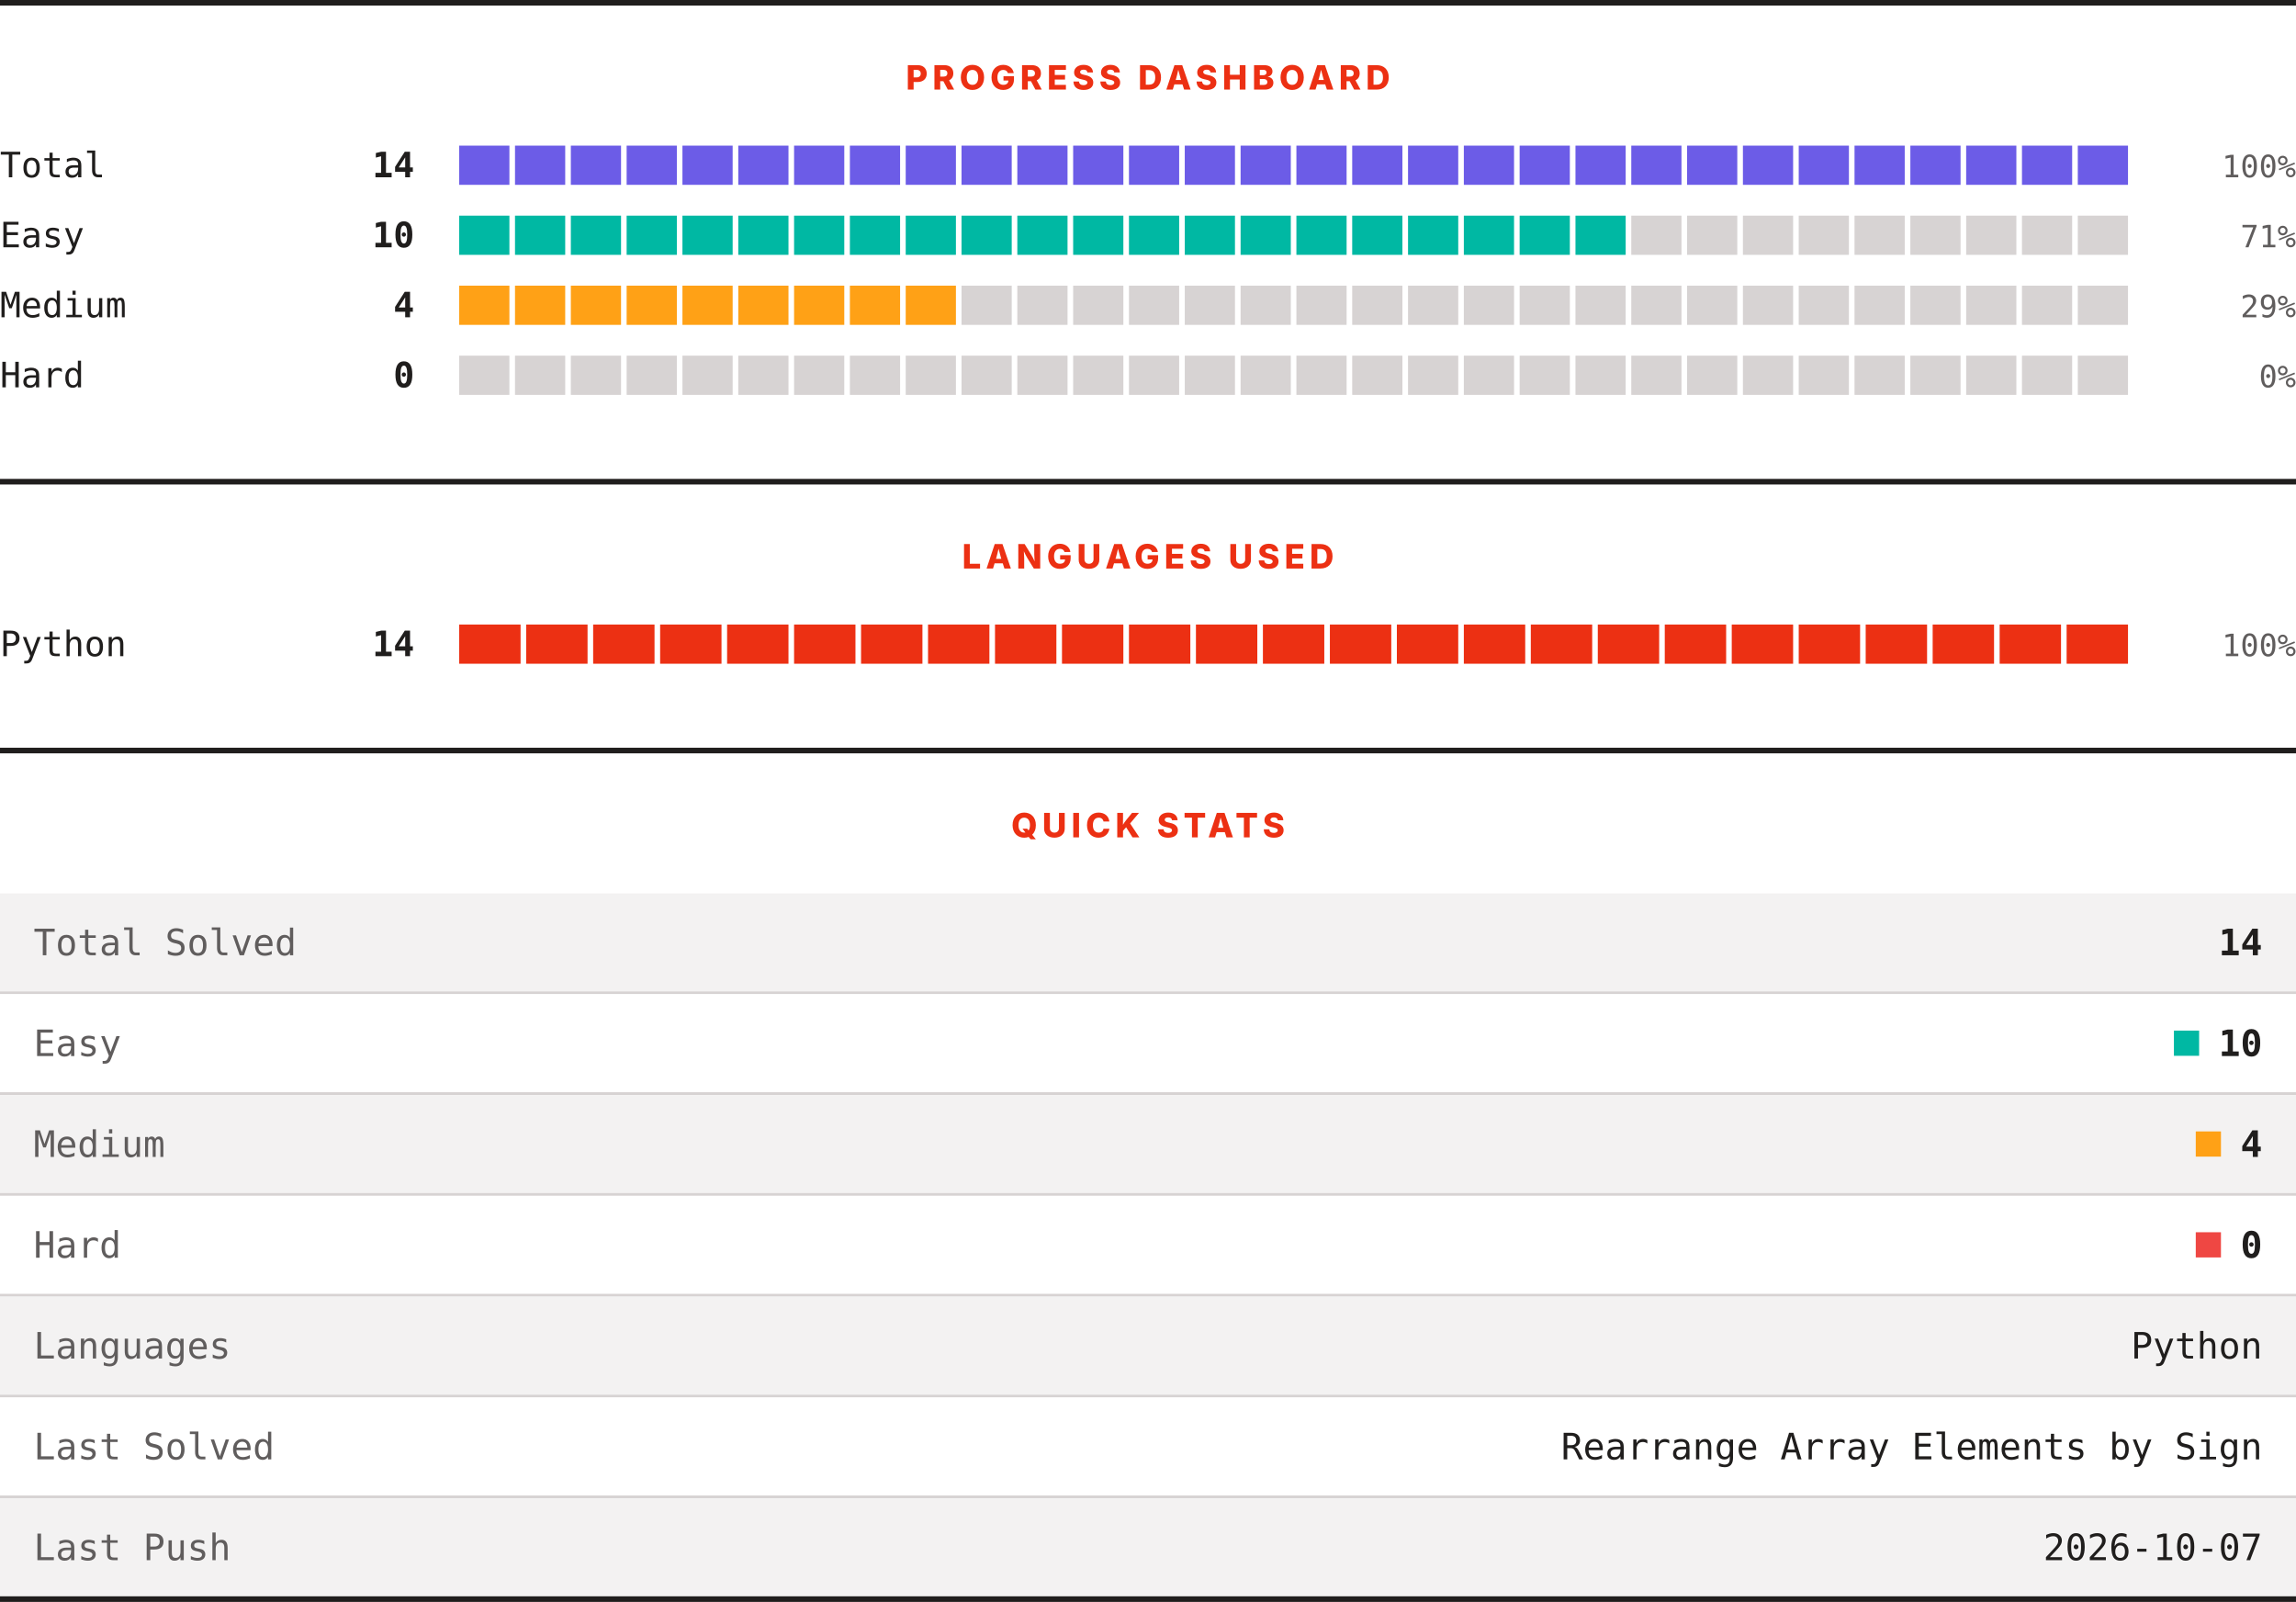
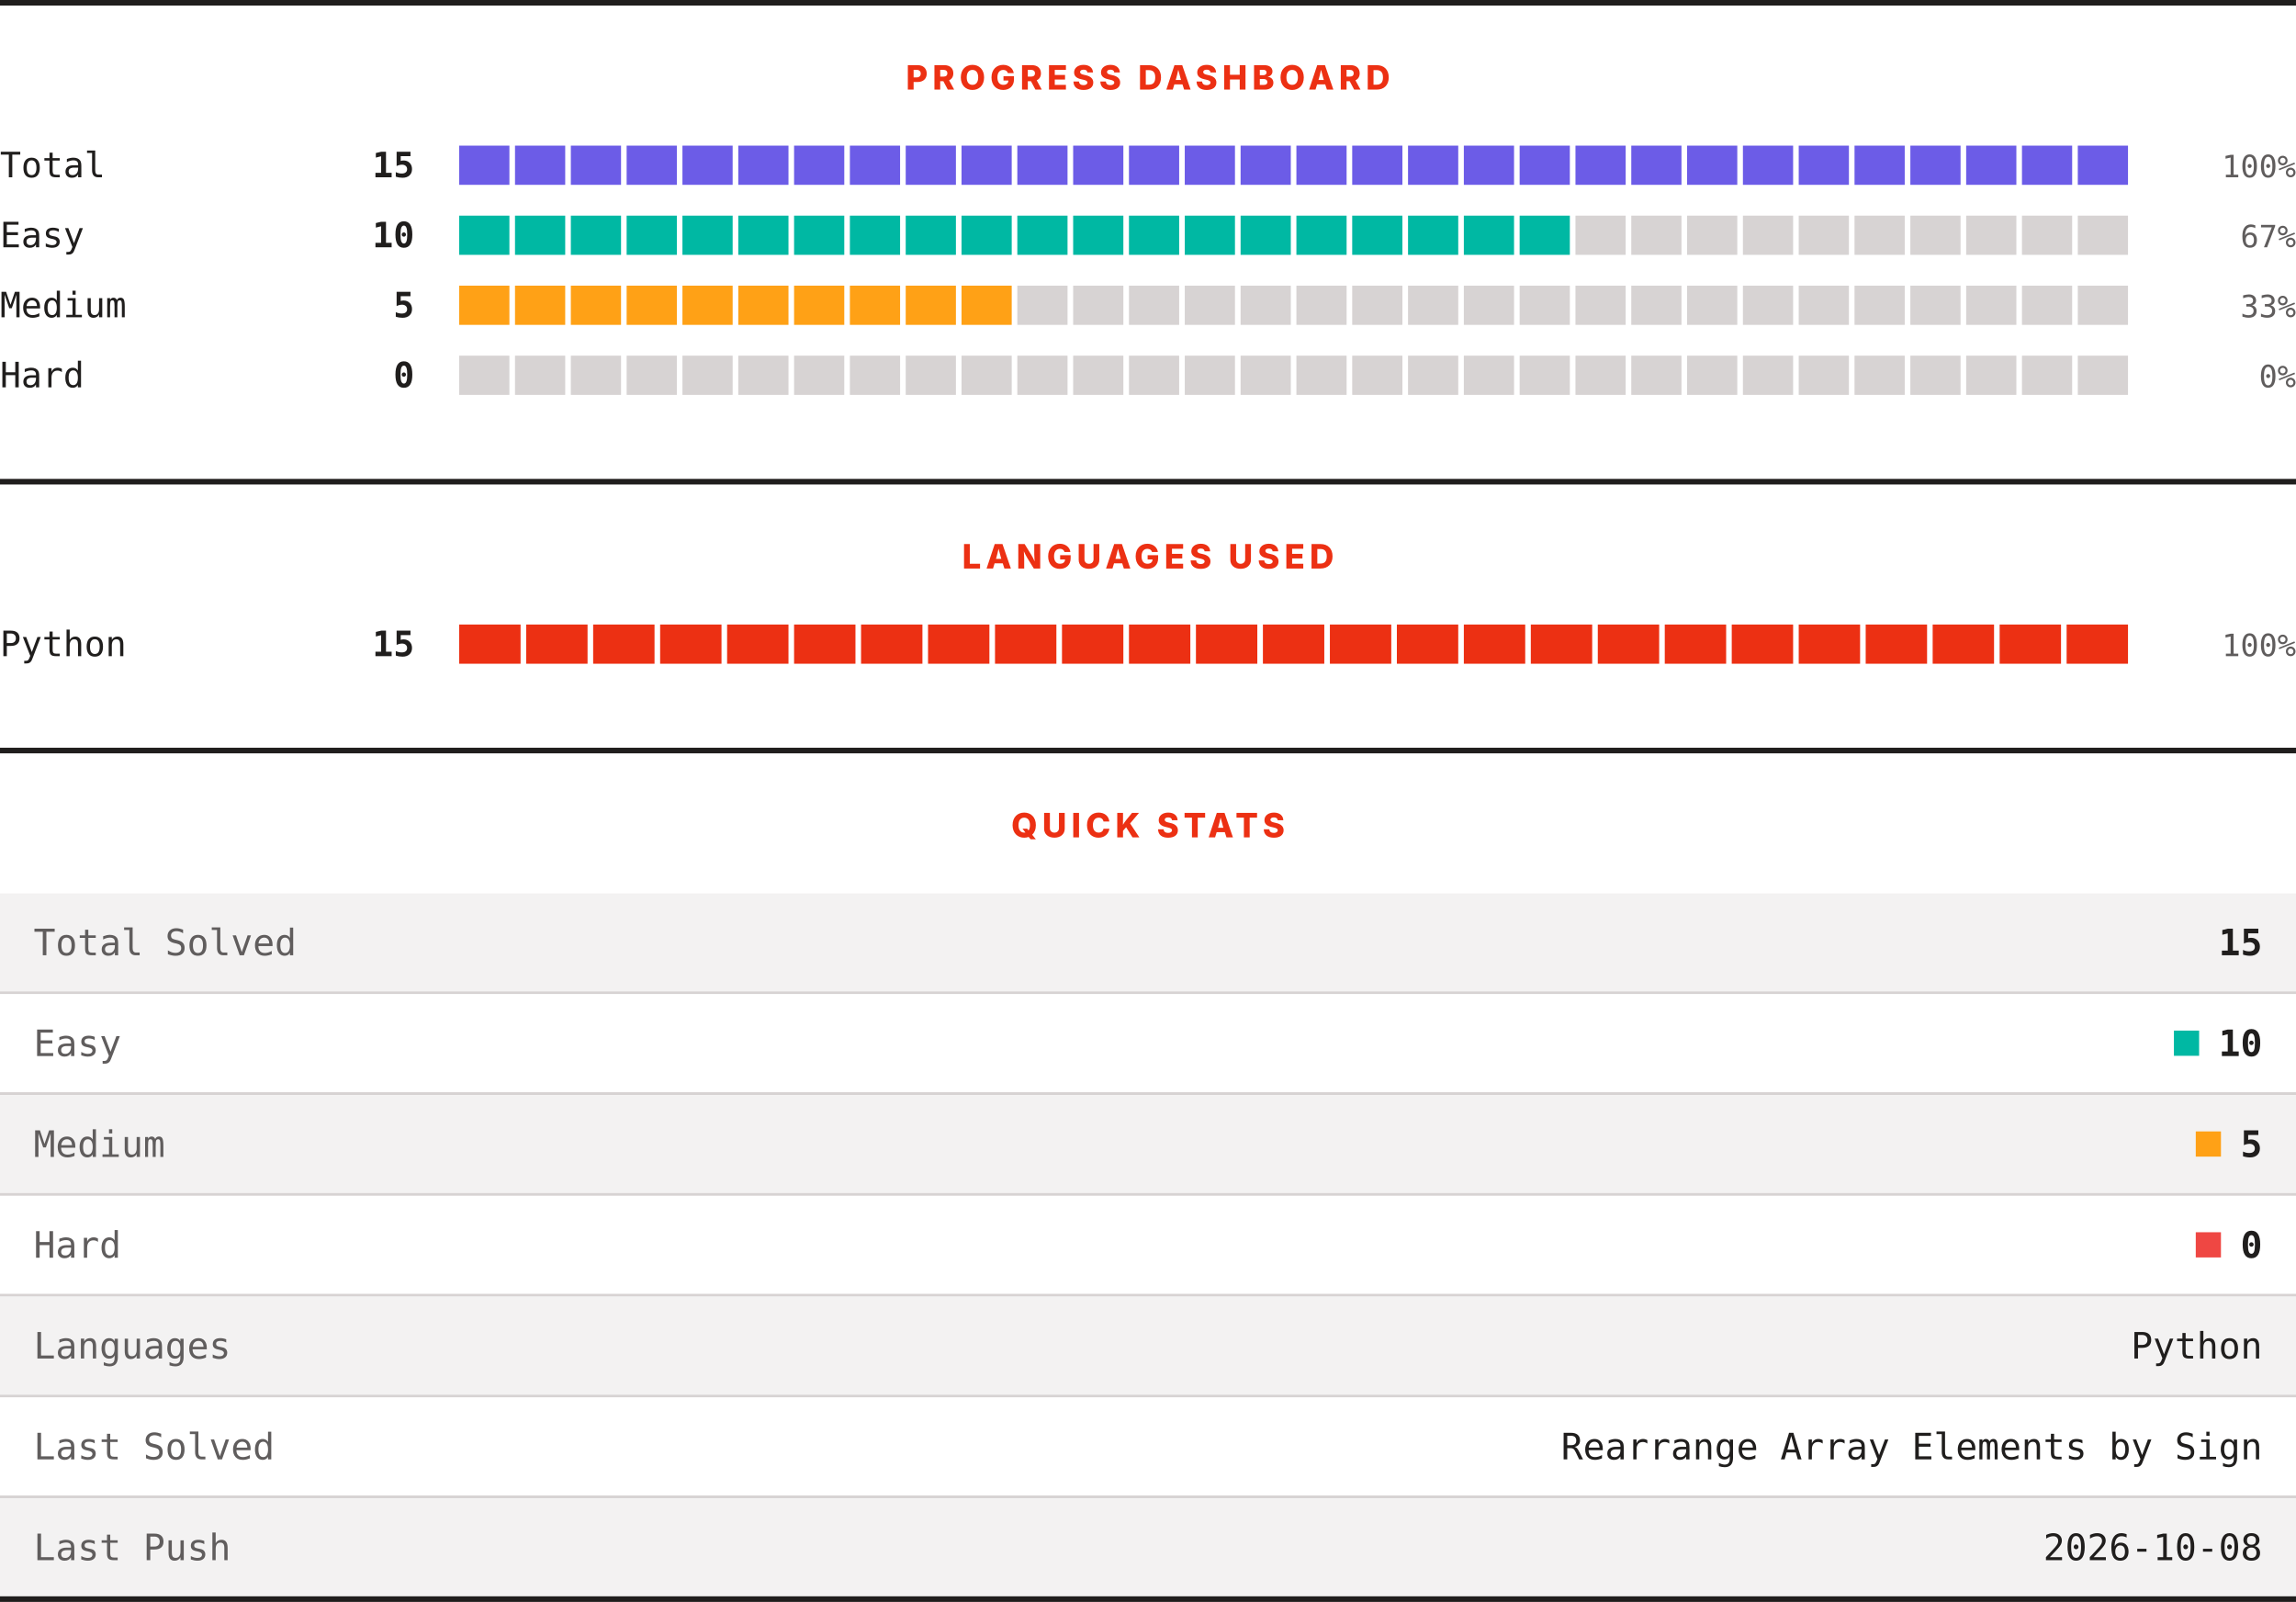
<svg xmlns="http://www.w3.org/2000/svg" width="820" height="572" viewBox="0 0 820 572" role="img" aria-label="LeetCode progress, languages and quick stats">
  <rect width="820" height="572" fill="#ffffff" />
  <rect x="0" y="0" width="820" height="2" fill="#201e1d" />
  <text x="410" y="32" text-anchor="middle" font-family="Archivo, system-ui, -apple-system, Segoe UI, sans-serif" font-size="12" font-weight="800" letter-spacing="1.68" fill="#ec3013">PROGRESS DASHBOARD</text>
  <text x="0" y="63.3" font-family="ui-monospace, SFMono-Regular, Menlo, Consolas, monospace" font-size="12.5" fill="#201e1d">Total</text>
-   <text x="148" y="63.3" text-anchor="end" font-family="ui-monospace, SFMono-Regular, Menlo, Consolas, monospace" font-size="12.5" font-weight="700" fill="#201e1d">14</text>
+   <text x="148" y="63.3" text-anchor="end" font-family="ui-monospace, SFMono-Regular, Menlo, Consolas, monospace" font-size="12.5" font-weight="700" fill="#201e1d">15</text>
  <rect x="164.00" y="52" width="17.93" height="14" fill="#6c5ce7" />
  <rect x="183.93" y="52" width="17.93" height="14" fill="#6c5ce7" />
  <rect x="203.87" y="52" width="17.93" height="14" fill="#6c5ce7" />
  <rect x="223.80" y="52" width="17.93" height="14" fill="#6c5ce7" />
  <rect x="243.73" y="52" width="17.93" height="14" fill="#6c5ce7" />
  <rect x="263.67" y="52" width="17.93" height="14" fill="#6c5ce7" />
  <rect x="283.60" y="52" width="17.93" height="14" fill="#6c5ce7" />
  <rect x="303.53" y="52" width="17.93" height="14" fill="#6c5ce7" />
  <rect x="323.47" y="52" width="17.93" height="14" fill="#6c5ce7" />
  <rect x="343.40" y="52" width="17.93" height="14" fill="#6c5ce7" />
  <rect x="363.33" y="52" width="17.93" height="14" fill="#6c5ce7" />
  <rect x="383.27" y="52" width="17.93" height="14" fill="#6c5ce7" />
  <rect x="403.20" y="52" width="17.93" height="14" fill="#6c5ce7" />
  <rect x="423.13" y="52" width="17.93" height="14" fill="#6c5ce7" />
  <rect x="443.07" y="52" width="17.93" height="14" fill="#6c5ce7" />
  <rect x="463.00" y="52" width="17.93" height="14" fill="#6c5ce7" />
  <rect x="482.93" y="52" width="17.93" height="14" fill="#6c5ce7" />
  <rect x="502.87" y="52" width="17.93" height="14" fill="#6c5ce7" />
  <rect x="522.80" y="52" width="17.93" height="14" fill="#6c5ce7" />
  <rect x="542.73" y="52" width="17.93" height="14" fill="#6c5ce7" />
  <rect x="562.67" y="52" width="17.93" height="14" fill="#6c5ce7" />
  <rect x="582.60" y="52" width="17.93" height="14" fill="#6c5ce7" />
  <rect x="602.53" y="52" width="17.93" height="14" fill="#6c5ce7" />
  <rect x="622.47" y="52" width="17.93" height="14" fill="#6c5ce7" />
  <rect x="642.40" y="52" width="17.93" height="14" fill="#6c5ce7" />
  <rect x="662.33" y="52" width="17.93" height="14" fill="#6c5ce7" />
  <rect x="682.27" y="52" width="17.93" height="14" fill="#6c5ce7" />
  <rect x="702.20" y="52" width="17.93" height="14" fill="#6c5ce7" />
  <rect x="722.13" y="52" width="17.93" height="14" fill="#6c5ce7" />
  <rect x="742.07" y="52" width="17.93" height="14" fill="#6c5ce7" />
  <text x="820" y="63.3" text-anchor="end" font-family="ui-monospace, SFMono-Regular, Menlo, Consolas, monospace" font-size="11" fill="#605d5d">100%</text>
  <text x="0" y="88.3" font-family="ui-monospace, SFMono-Regular, Menlo, Consolas, monospace" font-size="12.5" fill="#201e1d">Easy</text>
  <text x="148" y="88.3" text-anchor="end" font-family="ui-monospace, SFMono-Regular, Menlo, Consolas, monospace" font-size="12.5" font-weight="700" fill="#201e1d">10</text>
  <rect x="164.00" y="77" width="17.93" height="14" fill="#00b8a3" />
  <rect x="183.93" y="77" width="17.93" height="14" fill="#00b8a3" />
  <rect x="203.87" y="77" width="17.93" height="14" fill="#00b8a3" />
  <rect x="223.80" y="77" width="17.93" height="14" fill="#00b8a3" />
  <rect x="243.73" y="77" width="17.93" height="14" fill="#00b8a3" />
  <rect x="263.67" y="77" width="17.93" height="14" fill="#00b8a3" />
  <rect x="283.60" y="77" width="17.93" height="14" fill="#00b8a3" />
  <rect x="303.53" y="77" width="17.93" height="14" fill="#00b8a3" />
  <rect x="323.47" y="77" width="17.93" height="14" fill="#00b8a3" />
  <rect x="343.40" y="77" width="17.93" height="14" fill="#00b8a3" />
  <rect x="363.33" y="77" width="17.93" height="14" fill="#00b8a3" />
  <rect x="383.27" y="77" width="17.93" height="14" fill="#00b8a3" />
  <rect x="403.20" y="77" width="17.93" height="14" fill="#00b8a3" />
  <rect x="423.13" y="77" width="17.93" height="14" fill="#00b8a3" />
  <rect x="443.07" y="77" width="17.93" height="14" fill="#00b8a3" />
  <rect x="463.00" y="77" width="17.93" height="14" fill="#00b8a3" />
  <rect x="482.93" y="77" width="17.93" height="14" fill="#00b8a3" />
  <rect x="502.87" y="77" width="17.93" height="14" fill="#00b8a3" />
  <rect x="522.80" y="77" width="17.93" height="14" fill="#00b8a3" />
  <rect x="542.73" y="77" width="17.93" height="14" fill="#00b8a3" />
-   <rect x="562.67" y="77" width="17.93" height="14" fill="#00b8a3" />
+   <rect x="562.67" y="77" width="17.93" height="14" fill="#d7d3d3" />
  <rect x="582.60" y="77" width="17.93" height="14" fill="#d7d3d3" />
  <rect x="602.53" y="77" width="17.93" height="14" fill="#d7d3d3" />
  <rect x="622.47" y="77" width="17.93" height="14" fill="#d7d3d3" />
  <rect x="642.40" y="77" width="17.93" height="14" fill="#d7d3d3" />
  <rect x="662.33" y="77" width="17.93" height="14" fill="#d7d3d3" />
  <rect x="682.27" y="77" width="17.93" height="14" fill="#d7d3d3" />
  <rect x="702.20" y="77" width="17.93" height="14" fill="#d7d3d3" />
  <rect x="722.13" y="77" width="17.93" height="14" fill="#d7d3d3" />
  <rect x="742.07" y="77" width="17.93" height="14" fill="#d7d3d3" />
-   <text x="820" y="88.3" text-anchor="end" font-family="ui-monospace, SFMono-Regular, Menlo, Consolas, monospace" font-size="11" fill="#605d5d">71%</text>
+   <text x="820" y="88.3" text-anchor="end" font-family="ui-monospace, SFMono-Regular, Menlo, Consolas, monospace" font-size="11" fill="#605d5d">67%</text>
  <text x="0" y="113.3" font-family="ui-monospace, SFMono-Regular, Menlo, Consolas, monospace" font-size="12.5" fill="#201e1d">Medium</text>
-   <text x="148" y="113.3" text-anchor="end" font-family="ui-monospace, SFMono-Regular, Menlo, Consolas, monospace" font-size="12.5" font-weight="700" fill="#201e1d">4</text>
+   <text x="148" y="113.3" text-anchor="end" font-family="ui-monospace, SFMono-Regular, Menlo, Consolas, monospace" font-size="12.5" font-weight="700" fill="#201e1d">5</text>
  <rect x="164.00" y="102" width="17.93" height="14" fill="#ffa116" />
  <rect x="183.93" y="102" width="17.93" height="14" fill="#ffa116" />
  <rect x="203.87" y="102" width="17.93" height="14" fill="#ffa116" />
  <rect x="223.80" y="102" width="17.93" height="14" fill="#ffa116" />
  <rect x="243.73" y="102" width="17.93" height="14" fill="#ffa116" />
  <rect x="263.67" y="102" width="17.93" height="14" fill="#ffa116" />
  <rect x="283.60" y="102" width="17.93" height="14" fill="#ffa116" />
  <rect x="303.53" y="102" width="17.93" height="14" fill="#ffa116" />
  <rect x="323.47" y="102" width="17.93" height="14" fill="#ffa116" />
-   <rect x="343.40" y="102" width="17.93" height="14" fill="#d7d3d3" />
+   <rect x="343.40" y="102" width="17.93" height="14" fill="#ffa116" />
  <rect x="363.33" y="102" width="17.93" height="14" fill="#d7d3d3" />
  <rect x="383.27" y="102" width="17.93" height="14" fill="#d7d3d3" />
  <rect x="403.20" y="102" width="17.93" height="14" fill="#d7d3d3" />
  <rect x="423.13" y="102" width="17.93" height="14" fill="#d7d3d3" />
  <rect x="443.07" y="102" width="17.93" height="14" fill="#d7d3d3" />
  <rect x="463.00" y="102" width="17.93" height="14" fill="#d7d3d3" />
  <rect x="482.93" y="102" width="17.93" height="14" fill="#d7d3d3" />
  <rect x="502.87" y="102" width="17.93" height="14" fill="#d7d3d3" />
  <rect x="522.80" y="102" width="17.93" height="14" fill="#d7d3d3" />
  <rect x="542.73" y="102" width="17.93" height="14" fill="#d7d3d3" />
  <rect x="562.67" y="102" width="17.93" height="14" fill="#d7d3d3" />
  <rect x="582.60" y="102" width="17.93" height="14" fill="#d7d3d3" />
  <rect x="602.53" y="102" width="17.93" height="14" fill="#d7d3d3" />
  <rect x="622.47" y="102" width="17.93" height="14" fill="#d7d3d3" />
  <rect x="642.40" y="102" width="17.93" height="14" fill="#d7d3d3" />
  <rect x="662.33" y="102" width="17.93" height="14" fill="#d7d3d3" />
  <rect x="682.27" y="102" width="17.93" height="14" fill="#d7d3d3" />
  <rect x="702.20" y="102" width="17.93" height="14" fill="#d7d3d3" />
  <rect x="722.13" y="102" width="17.93" height="14" fill="#d7d3d3" />
  <rect x="742.07" y="102" width="17.93" height="14" fill="#d7d3d3" />
-   <text x="820" y="113.3" text-anchor="end" font-family="ui-monospace, SFMono-Regular, Menlo, Consolas, monospace" font-size="11" fill="#605d5d">29%</text>
+   <text x="820" y="113.3" text-anchor="end" font-family="ui-monospace, SFMono-Regular, Menlo, Consolas, monospace" font-size="11" fill="#605d5d">33%</text>
  <text x="0" y="138.3" font-family="ui-monospace, SFMono-Regular, Menlo, Consolas, monospace" font-size="12.5" fill="#201e1d">Hard</text>
  <text x="148" y="138.3" text-anchor="end" font-family="ui-monospace, SFMono-Regular, Menlo, Consolas, monospace" font-size="12.5" font-weight="700" fill="#201e1d">0</text>
  <rect x="164.00" y="127" width="17.93" height="14" fill="#d7d3d3" />
  <rect x="183.93" y="127" width="17.93" height="14" fill="#d7d3d3" />
  <rect x="203.87" y="127" width="17.93" height="14" fill="#d7d3d3" />
  <rect x="223.80" y="127" width="17.93" height="14" fill="#d7d3d3" />
  <rect x="243.73" y="127" width="17.93" height="14" fill="#d7d3d3" />
  <rect x="263.67" y="127" width="17.93" height="14" fill="#d7d3d3" />
  <rect x="283.60" y="127" width="17.93" height="14" fill="#d7d3d3" />
  <rect x="303.53" y="127" width="17.93" height="14" fill="#d7d3d3" />
  <rect x="323.47" y="127" width="17.93" height="14" fill="#d7d3d3" />
  <rect x="343.40" y="127" width="17.93" height="14" fill="#d7d3d3" />
  <rect x="363.33" y="127" width="17.93" height="14" fill="#d7d3d3" />
  <rect x="383.27" y="127" width="17.93" height="14" fill="#d7d3d3" />
  <rect x="403.20" y="127" width="17.93" height="14" fill="#d7d3d3" />
  <rect x="423.13" y="127" width="17.93" height="14" fill="#d7d3d3" />
  <rect x="443.07" y="127" width="17.93" height="14" fill="#d7d3d3" />
  <rect x="463.00" y="127" width="17.93" height="14" fill="#d7d3d3" />
  <rect x="482.93" y="127" width="17.93" height="14" fill="#d7d3d3" />
  <rect x="502.87" y="127" width="17.93" height="14" fill="#d7d3d3" />
  <rect x="522.80" y="127" width="17.93" height="14" fill="#d7d3d3" />
  <rect x="542.73" y="127" width="17.93" height="14" fill="#d7d3d3" />
  <rect x="562.67" y="127" width="17.93" height="14" fill="#d7d3d3" />
  <rect x="582.60" y="127" width="17.93" height="14" fill="#d7d3d3" />
  <rect x="602.53" y="127" width="17.93" height="14" fill="#d7d3d3" />
  <rect x="622.47" y="127" width="17.93" height="14" fill="#d7d3d3" />
  <rect x="642.40" y="127" width="17.93" height="14" fill="#d7d3d3" />
  <rect x="662.33" y="127" width="17.93" height="14" fill="#d7d3d3" />
  <rect x="682.27" y="127" width="17.93" height="14" fill="#d7d3d3" />
  <rect x="702.20" y="127" width="17.93" height="14" fill="#d7d3d3" />
  <rect x="722.13" y="127" width="17.93" height="14" fill="#d7d3d3" />
  <rect x="742.07" y="127" width="17.93" height="14" fill="#d7d3d3" />
  <text x="820" y="138.3" text-anchor="end" font-family="ui-monospace, SFMono-Regular, Menlo, Consolas, monospace" font-size="11" fill="#605d5d">0%</text>
  <rect x="0" y="171" width="820" height="2" fill="#201e1d" />
  <text x="410" y="203" text-anchor="middle" font-family="Archivo, system-ui, -apple-system, Segoe UI, sans-serif" font-size="12" font-weight="800" letter-spacing="1.68" fill="#ec3013">LANGUAGES USED</text>
  <text x="0" y="234.3" font-family="ui-monospace, SFMono-Regular, Menlo, Consolas, monospace" font-size="12.5" fill="#201e1d">Python</text>
-   <text x="148" y="234.3" text-anchor="end" font-family="ui-monospace, SFMono-Regular, Menlo, Consolas, monospace" font-size="12.5" font-weight="700" fill="#201e1d">14</text>
+   <text x="148" y="234.3" text-anchor="end" font-family="ui-monospace, SFMono-Regular, Menlo, Consolas, monospace" font-size="12.5" font-weight="700" fill="#201e1d">15</text>
  <rect x="164.00" y="223" width="21.92" height="14" fill="#ec3013" />
  <rect x="187.92" y="223" width="21.92" height="14" fill="#ec3013" />
  <rect x="211.84" y="223" width="21.92" height="14" fill="#ec3013" />
  <rect x="235.76" y="223" width="21.92" height="14" fill="#ec3013" />
  <rect x="259.68" y="223" width="21.92" height="14" fill="#ec3013" />
  <rect x="283.60" y="223" width="21.92" height="14" fill="#ec3013" />
  <rect x="307.52" y="223" width="21.92" height="14" fill="#ec3013" />
  <rect x="331.44" y="223" width="21.92" height="14" fill="#ec3013" />
  <rect x="355.36" y="223" width="21.92" height="14" fill="#ec3013" />
  <rect x="379.28" y="223" width="21.92" height="14" fill="#ec3013" />
  <rect x="403.20" y="223" width="21.92" height="14" fill="#ec3013" />
  <rect x="427.12" y="223" width="21.92" height="14" fill="#ec3013" />
  <rect x="451.04" y="223" width="21.92" height="14" fill="#ec3013" />
  <rect x="474.96" y="223" width="21.92" height="14" fill="#ec3013" />
  <rect x="498.88" y="223" width="21.92" height="14" fill="#ec3013" />
  <rect x="522.80" y="223" width="21.92" height="14" fill="#ec3013" />
  <rect x="546.72" y="223" width="21.92" height="14" fill="#ec3013" />
  <rect x="570.64" y="223" width="21.92" height="14" fill="#ec3013" />
  <rect x="594.56" y="223" width="21.92" height="14" fill="#ec3013" />
  <rect x="618.48" y="223" width="21.92" height="14" fill="#ec3013" />
  <rect x="642.40" y="223" width="21.92" height="14" fill="#ec3013" />
  <rect x="666.32" y="223" width="21.92" height="14" fill="#ec3013" />
  <rect x="690.24" y="223" width="21.92" height="14" fill="#ec3013" />
  <rect x="714.16" y="223" width="21.92" height="14" fill="#ec3013" />
  <rect x="738.08" y="223" width="21.92" height="14" fill="#ec3013" />
  <text x="820" y="234.3" text-anchor="end" font-family="ui-monospace, SFMono-Regular, Menlo, Consolas, monospace" font-size="11" fill="#605d5d">100%</text>
  <rect x="0" y="267" width="820" height="2" fill="#201e1d" />
  <text x="410" y="299" text-anchor="middle" font-family="Archivo, system-ui, -apple-system, Segoe UI, sans-serif" font-size="12" font-weight="800" letter-spacing="1.68" fill="#ec3013">QUICK STATS</text>
  <rect x="0" y="319" width="820" height="35" fill="#f3f2f2" />
  <text x="12" y="341.1" font-family="ui-monospace, SFMono-Regular, Menlo, Consolas, monospace" font-size="13" fill="#605d5d">Total Solved</text>
-   <text x="808" y="341.1" text-anchor="end" font-family="ui-monospace, SFMono-Regular, Menlo, Consolas, monospace" font-size="13" font-weight="700" fill="#201e1d">14</text>
+   <text x="808" y="341.1" text-anchor="end" font-family="ui-monospace, SFMono-Regular, Menlo, Consolas, monospace" font-size="13" font-weight="700" fill="#201e1d">15</text>
  <rect x="0" y="354" width="820" height="1" fill="#d7d3d3" />
  <rect x="0" y="355" width="820" height="35" fill="#ffffff" />
  <text x="12" y="377.1" font-family="ui-monospace, SFMono-Regular, Menlo, Consolas, monospace" font-size="13" fill="#605d5d">Easy</text>
  <rect x="776.4" y="368" width="9" height="9" fill="#00b8a3" />
  <text x="808" y="377.1" text-anchor="end" font-family="ui-monospace, SFMono-Regular, Menlo, Consolas, monospace" font-size="13" font-weight="700" fill="#201e1d">10</text>
  <rect x="0" y="390" width="820" height="1" fill="#d7d3d3" />
  <rect x="0" y="391" width="820" height="35" fill="#f3f2f2" />
  <text x="12" y="413.1" font-family="ui-monospace, SFMono-Regular, Menlo, Consolas, monospace" font-size="13" fill="#605d5d">Medium</text>
  <rect x="784.2" y="404" width="9" height="9" fill="#ffa116" />
-   <text x="808" y="413.1" text-anchor="end" font-family="ui-monospace, SFMono-Regular, Menlo, Consolas, monospace" font-size="13" font-weight="700" fill="#201e1d">4</text>
+   <text x="808" y="413.1" text-anchor="end" font-family="ui-monospace, SFMono-Regular, Menlo, Consolas, monospace" font-size="13" font-weight="700" fill="#201e1d">5</text>
  <rect x="0" y="426" width="820" height="1" fill="#d7d3d3" />
  <rect x="0" y="427" width="820" height="35" fill="#ffffff" />
  <text x="12" y="449.1" font-family="ui-monospace, SFMono-Regular, Menlo, Consolas, monospace" font-size="13" fill="#605d5d">Hard</text>
  <rect x="784.2" y="440" width="9" height="9" fill="#ef4743" />
  <text x="808" y="449.1" text-anchor="end" font-family="ui-monospace, SFMono-Regular, Menlo, Consolas, monospace" font-size="13" font-weight="700" fill="#201e1d">0</text>
  <rect x="0" y="462" width="820" height="1" fill="#d7d3d3" />
  <rect x="0" y="463" width="820" height="35" fill="#f3f2f2" />
  <text x="12" y="485.1" font-family="ui-monospace, SFMono-Regular, Menlo, Consolas, monospace" font-size="13" fill="#605d5d">Languages</text>
  <text x="808" y="485.1" text-anchor="end" font-family="ui-monospace, SFMono-Regular, Menlo, Consolas, monospace" font-size="13" fill="#201e1d">Python</text>
  <rect x="0" y="498" width="820" height="1" fill="#d7d3d3" />
  <rect x="0" y="499" width="820" height="35" fill="#ffffff" />
  <text x="12" y="521.1" font-family="ui-monospace, SFMono-Regular, Menlo, Consolas, monospace" font-size="13" fill="#605d5d">Last Solved</text>
  <text x="808" y="521.1" text-anchor="end" font-family="ui-monospace, SFMono-Regular, Menlo, Consolas, monospace" font-size="13" fill="#201e1d">Rearrange Array Elements by Sign</text>
  <rect x="0" y="534" width="820" height="1" fill="#d7d3d3" />
  <rect x="0" y="535" width="820" height="35" fill="#f3f2f2" />
  <text x="12" y="557.1" font-family="ui-monospace, SFMono-Regular, Menlo, Consolas, monospace" font-size="13" fill="#605d5d">Last Push</text>
-   <text x="808" y="557.1" text-anchor="end" font-family="ui-monospace, SFMono-Regular, Menlo, Consolas, monospace" font-size="13" fill="#201e1d">2026-10-07</text>
+   <text x="808" y="557.1" text-anchor="end" font-family="ui-monospace, SFMono-Regular, Menlo, Consolas, monospace" font-size="13" fill="#201e1d">2026-10-08</text>
  <rect x="0" y="570" width="820" height="2" fill="#201e1d" />
</svg>
